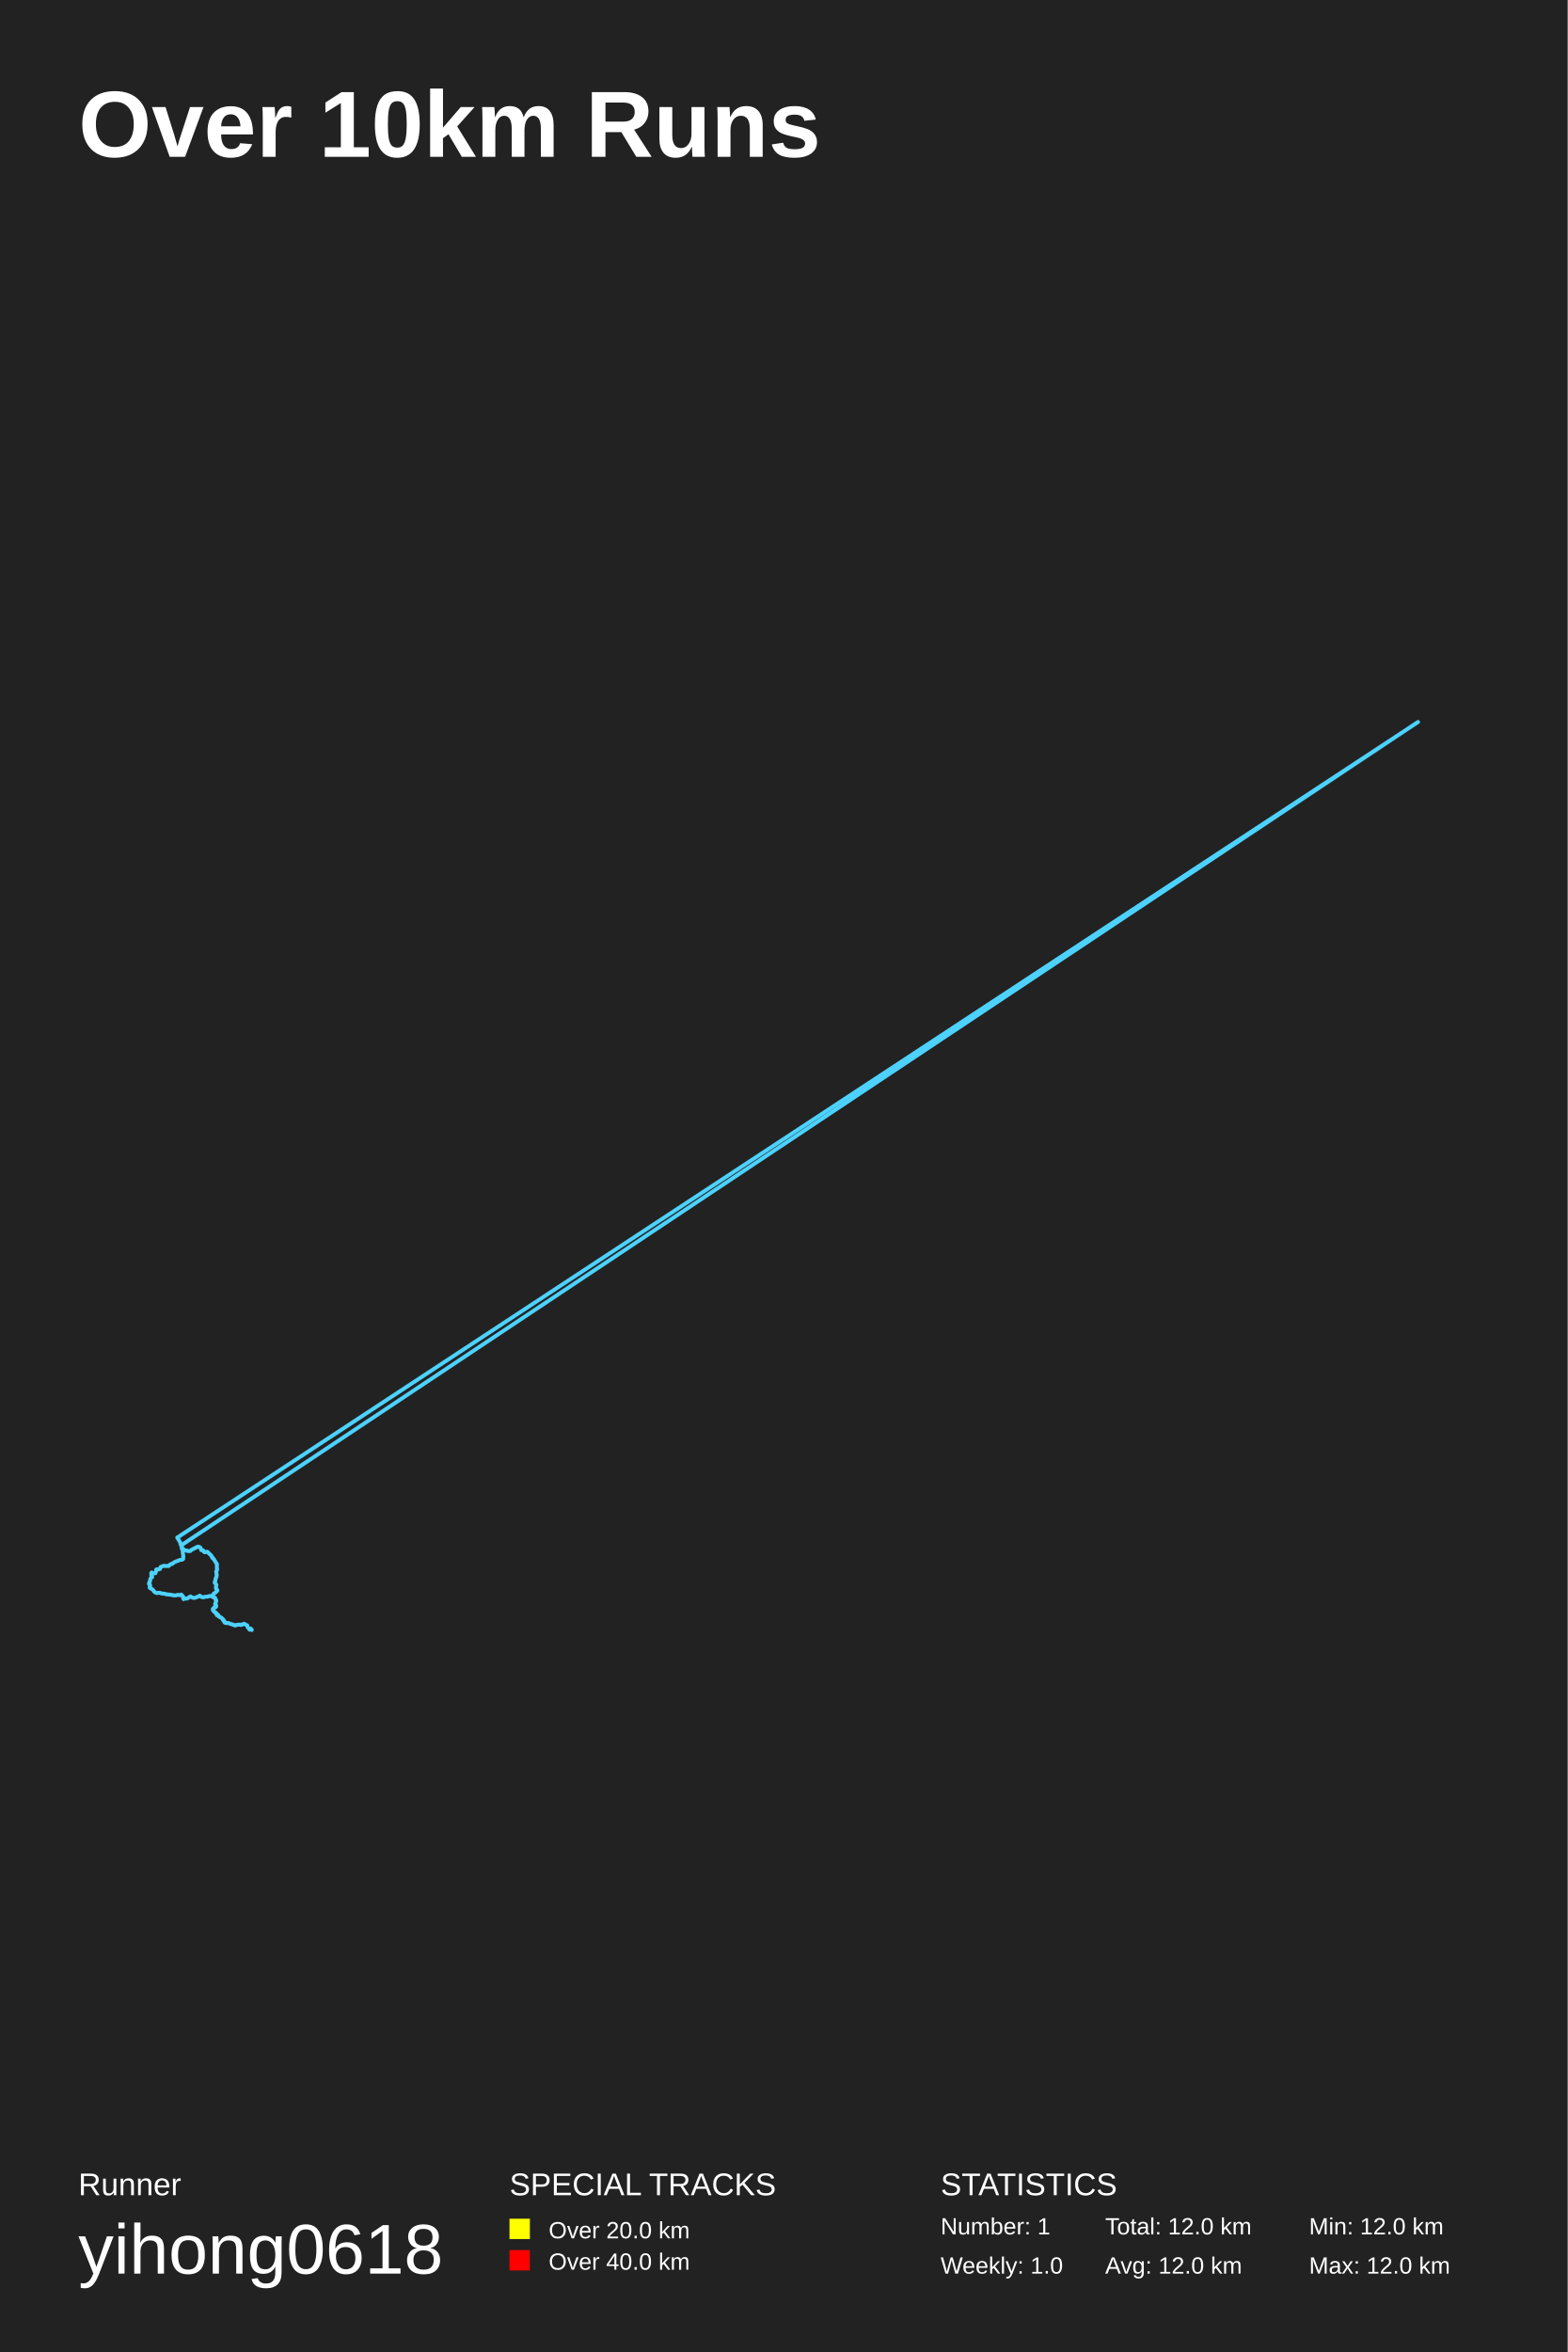
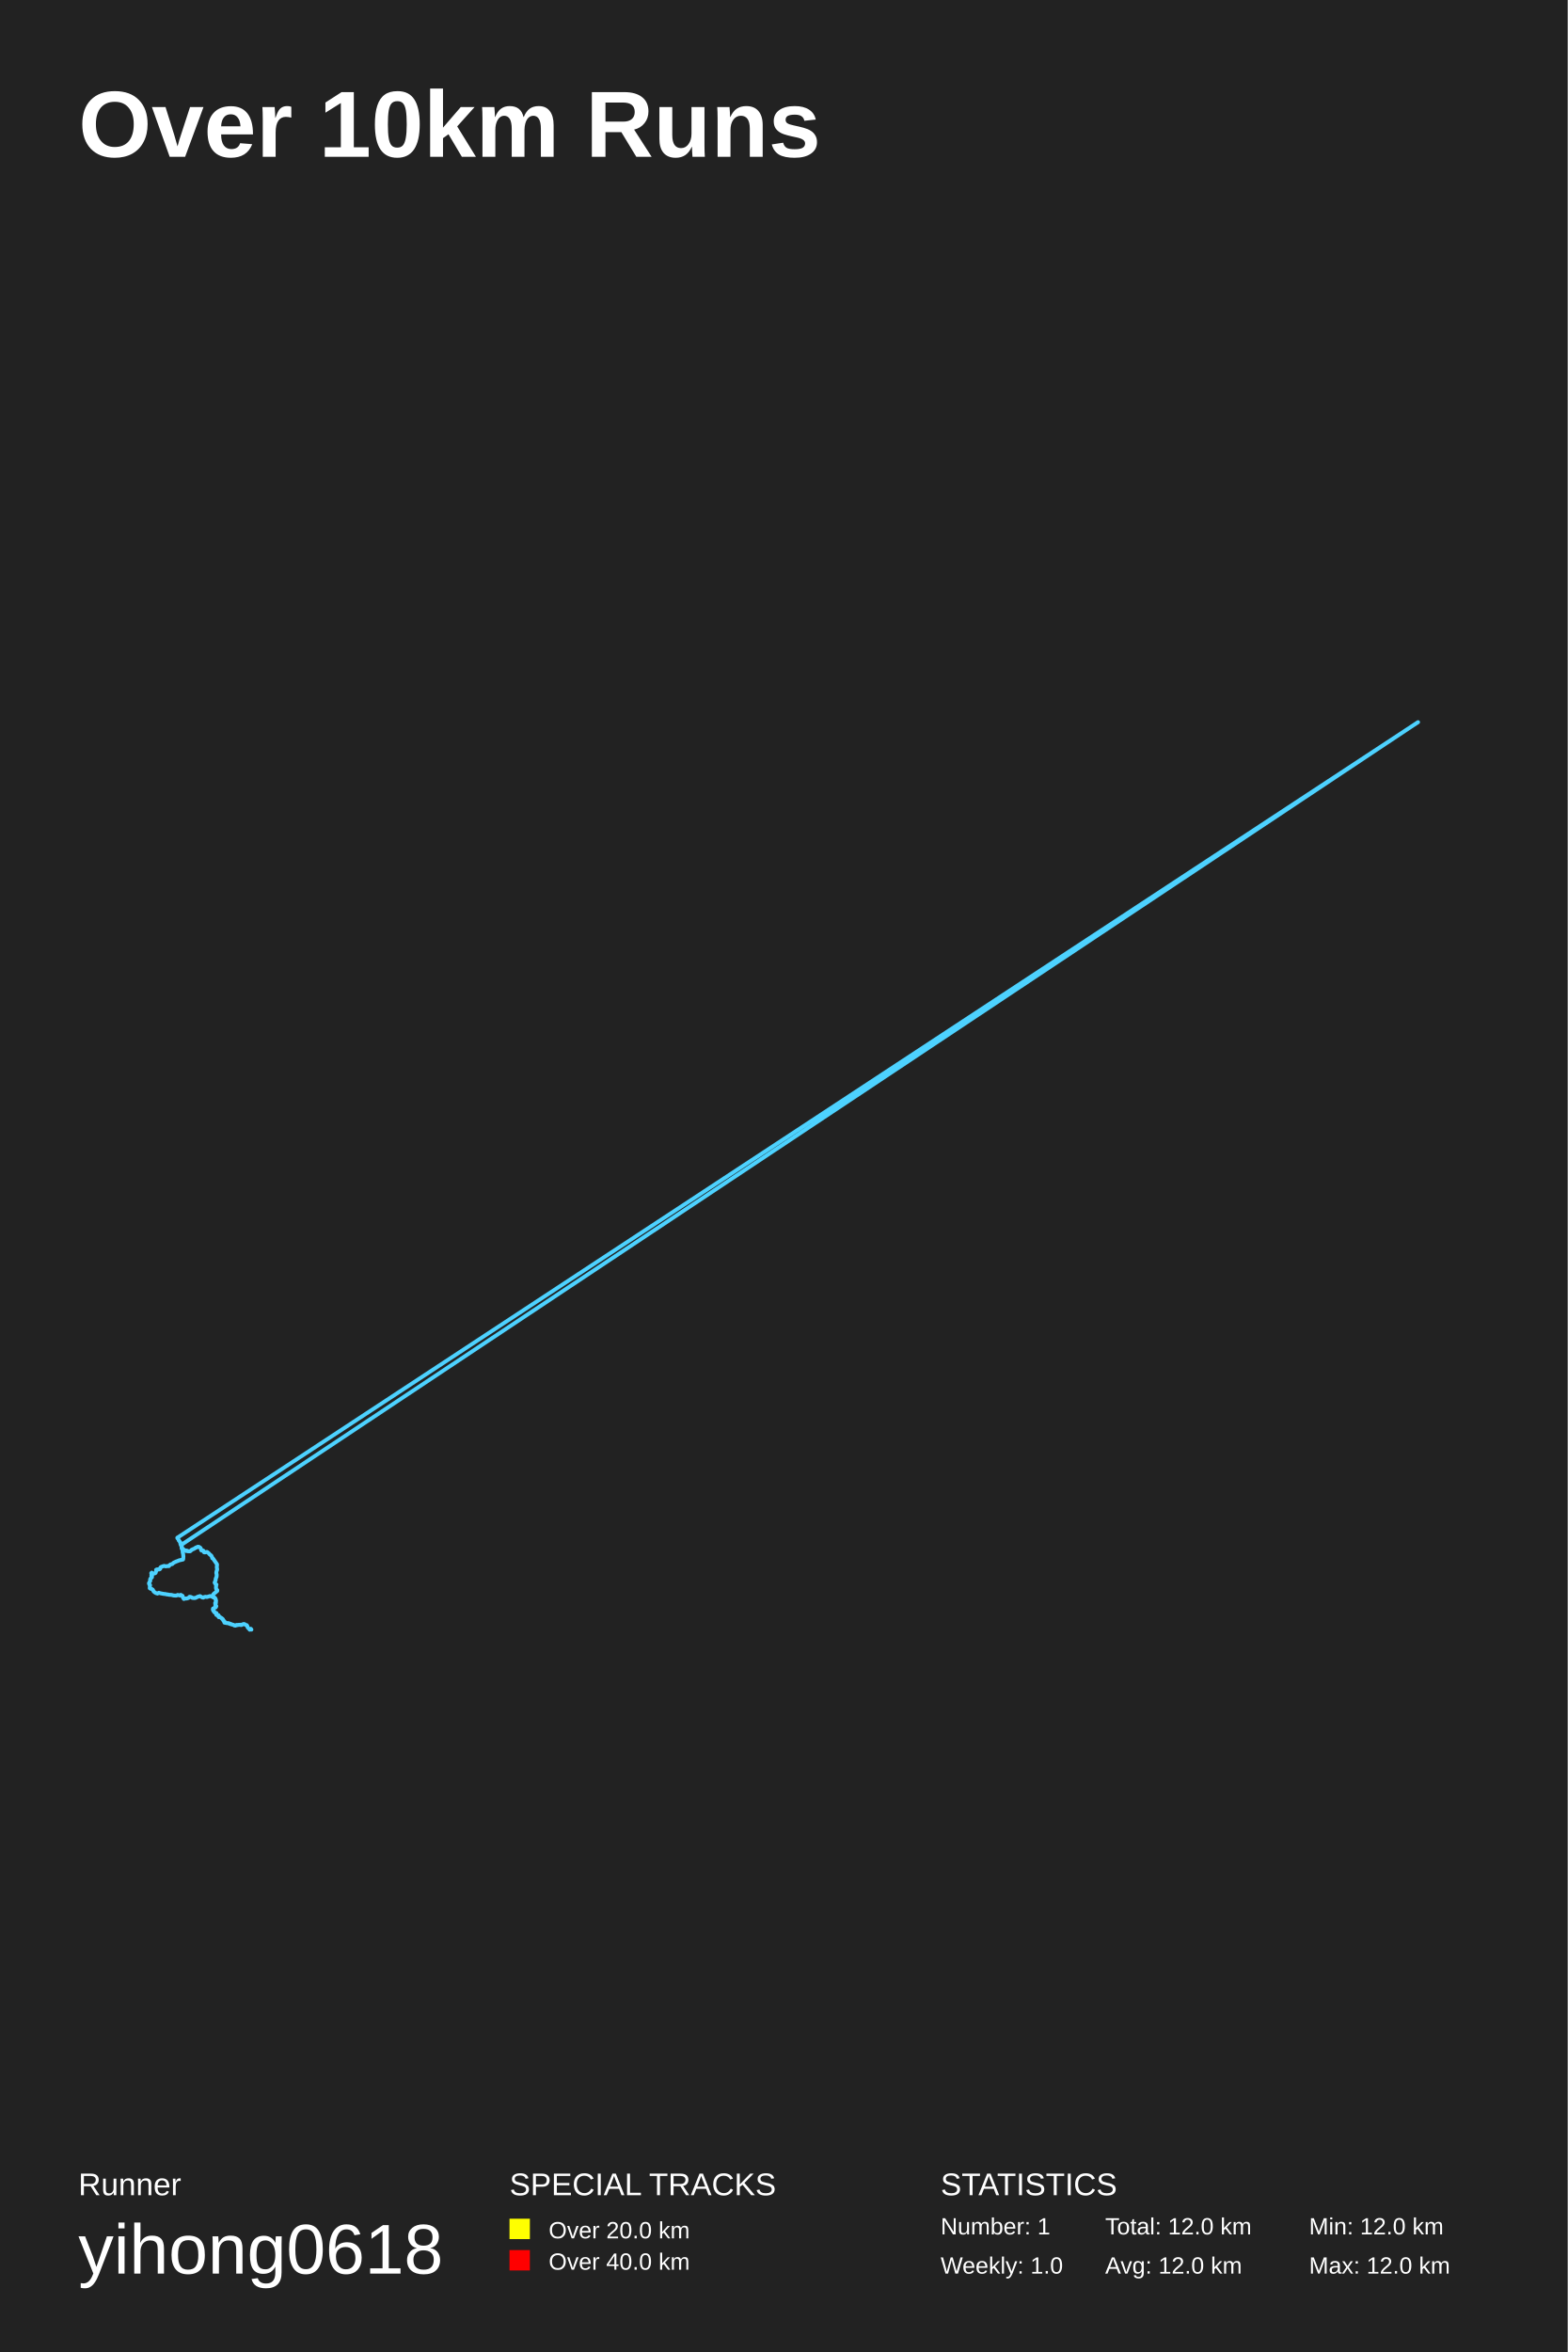
<svg xmlns="http://www.w3.org/2000/svg" baseProfile="full" height="300mm" version="1.1" viewBox="0,0,200,300" width="200mm">
  <defs />
  <rect fill="#222222" height="300" width="200" x="0" y="0" />
  <text fill="#FFFFFF" style="font-size:12px; font-family:Arial; font-weight:bold;" x="10" y="20">Over 10km Runs</text>
  <text fill="#FFFFFF" style="font-size:4px; font-family:Arial" x="10" y="280">Runner</text>
  <text fill="#FFFFFF" style="font-size:9px; font-family:Arial" x="10" y="290">yihong0618</text>
  <text fill="#FFFFFF" style="font-size:4px; font-family:Arial" x="65" y="280">SPECIAL TRACKS</text>
  <rect fill="yellow" height="2.6" width="2.6" x="65" y="283" />
  <text fill="#FFFFFF" style="font-size:3px; font-family:Arial" x="70" y="285.5">Over 20.0 km</text>
  <rect fill="red" height="2.6" width="2.6" x="65" y="287" />
  <text fill="#FFFFFF" style="font-size:3px; font-family:Arial" x="70" y="289.5">Over 40.0 km</text>
  <text fill="#FFFFFF" style="font-size:4px; font-family:Arial" x="120" y="280">STATISTICS</text>
  <text fill="#FFFFFF" style="font-size:3px; font-family:Arial" x="120" y="285">Number: 1</text>
  <text fill="#FFFFFF" style="font-size:3px; font-family:Arial" x="120" y="290">Weekly: 1.0</text>
  <text fill="#FFFFFF" style="font-size:3px; font-family:Arial" x="141" y="285">Total: 12.0 km</text>
  <text fill="#FFFFFF" style="font-size:3px; font-family:Arial" x="141" y="290">Avg: 12.0 km</text>
  <text fill="#FFFFFF" style="font-size:3px; font-family:Arial" x="167" y="285">Min: 12.0 km</text>
  <text fill="#FFFFFF" style="font-size:3px; font-family:Arial" x="167" y="290">Max: 12.0 km</text>
-   <polyline fill="none" opacity="1" points="30.954,207.193 30.849,207.24 30.725,207.272 30.635,207.225 30.521,207.225 30.393,207.225 30.246,207.246 30.103,207.288 29.965,207.33 29.847,207.256 29.68,207.219 29.581,207.167 29.414,207.151 29.291,207.077 29.153,207.024 29.001,207.009 28.873,207.04 28.649,206.951 28.607,206.84 28.54,206.745 28.436,206.64 28.398,206.498 28.269,206.366 28.226,206.35 28.112,206.298 28.008,206.24 27.889,206.171 27.87,206.066 27.785,206.003 27.647,206.013 27.618,205.839 27.576,205.718 27.457,205.697 27.343,205.608 27.267,205.492 27.157,205.386 27.153,205.228 27.272,205.076 27.428,205.049 27.566,204.897 27.533,204.775 27.447,204.665 27.457,204.523 27.533,204.375 27.538,204.222 27.566,204.08 27.481,203.954 27.428,203.811 27.291,203.722 27.229,203.727 27.257,203.727 27.229,203.732 27.224,203.732 27.224,203.732 27.21,203.738 27.214,203.743 27.214,203.738 27.129,203.58 27.157,203.469 27.195,203.364 27.267,203.279 27.338,203.227 27.457,203.143 27.571,203.048 27.685,202.942 27.728,202.842 27.671,202.747 27.576,202.663 27.533,202.5 27.566,202.4 27.571,202.294 27.609,202.142 27.523,202.036 27.481,201.989 27.4,201.894 27.414,201.699 27.49,201.615 27.485,201.473 27.519,201.304 27.604,201.178 27.623,201.03 27.656,200.904 27.618,200.788 27.618,200.672 27.595,200.577 27.59,200.419 27.685,200.282 27.694,200.145 27.661,200.014 27.671,199.861 27.661,199.692 27.675,199.508 27.191,198.739 27.119,198.739 27.072,198.66 27.015,198.565 27.001,198.528 26.982,198.449 26.929,198.386 26.858,198.328 26.787,198.259 26.739,198.233 26.678,198.143 26.559,198.054 26.483,197.943 26.412,197.922 26.302,197.964 26.203,197.98 26.089,197.985 26.008,197.927 25.96,197.812 25.908,197.743 25.794,197.738 25.699,197.727 25.708,197.696 25.737,197.696 25.723,197.685 25.685,197.712 25.67,197.712 25.689,197.722 25.685,197.717 25.699,197.701 25.699,197.69 25.628,197.585 25.618,197.511 25.566,197.411 25.547,197.39 25.485,197.353 25.409,197.301 25.343,197.306 25.286,197.274 25.252,197.269 25.195,197.301 25.115,197.343 25.058,197.38 24.982,197.38 24.92,197.427 24.844,197.485 24.782,197.522 24.734,197.532 24.658,197.564 24.582,197.606 24.483,197.648 24.383,197.738 24.297,197.827 24.188,197.848 24.122,197.833 24.008,197.838 23.941,197.838 23.965,197.812 23.993,197.827 23.96,197.822 23.913,197.817 23.837,197.759 23.775,197.785 23.699,197.769 23.618,197.738 23.528,197.738 23.447,197.638 23.385,197.601 23.357,197.569 23.338,197.559 23.266,197.469 23.195,197.453 23.2,197.459 23.186,197.438 23.176,197.369 23.205,197.285 23.176,197.216 23.114,197.137 23.091,197.079 23.048,197.016 23.024,196.911 23.005,196.816 22.948,196.653 22.891,196.568 22.829,196.5 22.801,196.426 22.753,196.326 22.682,196.236 22.668,196.173 22.63,196.173 22.635,196.179 22.644,196.189 22.63,196.179 22.644,196.179 22.654,196.179 22.706,196.089 22.692,196.1 22.616,196.105 22.63,196.121 22.62,196.131 22.625,196.126 22.625,196.121 22.63,196.115 22.63,196.115 22.639,196.105 180.91,92.096 180.815,92.154 180.815,92.154 180.815,92.154 180.819,92.149 180.629,92.27 23.119,197.111 23.181,197.211 23.167,197.332 23.19,197.459 23.209,197.575 23.281,197.675 23.304,197.822 23.314,197.943 23.333,198.138 23.361,198.312 23.38,198.433 23.38,198.607 23.366,198.749 23.371,198.844 23.252,198.939 23.057,198.96 22.929,198.986 22.796,199.034 22.63,199.107 22.501,199.15 22.383,199.192 22.273,199.25 22.155,199.313 22.098,199.371 22.05,199.413 22.05,199.408 22.003,199.455 21.927,199.487 21.813,199.492 21.727,199.55 21.627,199.608 21.589,199.687 21.513,199.75 21.409,199.729 21.29,199.734 21.176,199.761 21.067,199.75 20.972,199.713 20.867,199.729 20.791,199.75 20.71,199.798 20.611,199.829 20.501,199.861 20.459,199.94 20.425,200.04 20.43,200.114 20.359,200.135 20.326,200.166 20.245,200.177 20.135,200.166 20.031,200.161 19.922,200.203 19.926,200.245 19.931,200.319 19.922,200.388 19.893,200.435 19.888,200.493 19.865,200.561 19.812,200.667 19.679,200.656 19.603,200.698 19.513,200.74 19.428,200.74 19.404,200.688 19.371,200.693 19.342,200.64 19.309,200.625 19.361,200.567 19.38,200.588 19.318,200.619 19.299,200.714 19.304,200.888 19.356,201.041 19.418,201.172 19.295,201.22 19.185,201.367 19.147,201.557 19.147,201.694 19.033,201.852 19.005,202.057 19.124,202.115 19.152,202.221 19.152,202.326 19.086,202.5 19.181,202.589 19.304,202.653 19.451,202.721 19.565,202.858 19.656,203 19.836,203.132 20.012,203.2 20.164,203.169 20.359,203.158 20.544,203.222 20.739,203.264 20.948,203.279 21.043,203.29 21.176,203.353 21.328,203.364 21.466,203.374 21.632,203.406 21.794,203.401 21.931,203.448 22.079,203.474 22.25,203.49 22.43,203.501 22.592,203.448 22.711,203.416 22.872,203.464 23.024,203.453 23.124,203.385 23.224,203.495 23.361,203.648 23.357,203.827 23.423,203.975 23.542,203.859 23.761,203.912 23.965,203.859 24.122,203.717 24.307,203.627 24.464,203.738 24.63,203.801 24.863,203.811 24.982,203.759 25.148,203.69 25.319,203.643 25.471,203.527 25.599,203.606 25.732,203.711 25.884,203.738 26.008,203.722 26.141,203.675 26.321,203.659 26.478,203.653 26.63,203.606 26.749,203.569 26.887,203.569 27.043,203.643 27.191,203.68 27.305,203.711 27.443,203.811 27.481,203.975 27.585,204.117 27.571,204.296 27.504,204.475 27.471,204.638 27.585,204.775 27.566,204.939 27.428,205.049 27.276,205.107 27.214,205.265 27.262,205.434 27.362,205.602 27.514,205.692 27.656,205.813 27.642,205.961 27.842,205.987 27.908,206.119 28.055,206.234 28.236,206.334 28.369,206.456 28.478,206.577 28.588,206.73 28.678,206.877 28.844,207.009 29.029,207.009 29.219,207.051 29.395,207.13 29.571,207.177 29.718,207.219 29.889,207.309 30.06,207.325 30.208,207.262 30.393,207.23 30.573,207.23 30.74,207.24 30.882,207.198 31.034,207.156 31.163,207.109 31.291,207.204 31.414,207.262 31.543,207.325 31.566,207.467 31.633,207.599 31.752,207.714 31.832,207.867 31.913,207.846 31.98,207.809 31.98,207.72 32.042,207.788 32.122,207.909" stroke="#4DD2FF" stroke-dasharray="none" stroke-linecap="round" stroke-linejoin="round" stroke-width="0.5" />
+   <polyline fill="none" opacity="1" points="30.906,207.222 30.802,207.275 30.692,207.269 30.592,207.243 30.459,207.254 30.331,207.264 30.17,207.264 30.056,207.348 29.913,207.343 29.766,207.248 29.638,207.217 29.504,207.185 29.362,207.138 29.215,207.085 29.082,207.027 28.953,207.032 28.678,206.974 28.64,206.974 28.573,206.795 28.516,206.737 28.431,206.574 28.336,206.495 28.25,206.369 28.179,206.332 28.07,206.284 27.913,206.269 27.837,206.142 27.87,206.016 27.732,206.037 27.595,205.979 27.623,205.789 27.519,205.737 27.395,205.695 27.31,205.579 27.224,205.468 27.157,205.326 27.172,205.178 27.357,205.084 27.504,205.02 27.552,204.846 27.476,204.767 27.471,204.625 27.452,204.457 27.542,204.33 27.566,204.183 27.504,204.062 27.481,203.893 27.367,203.782 27.219,203.735 27.224,203.746 27.243,203.746 27.214,203.751 27.229,203.756 27.219,203.751 27.214,203.756 27.214,203.751 27.153,203.698 27.138,203.551 27.153,203.451 27.229,203.345 27.305,203.261 27.381,203.198 27.509,203.103 27.628,202.992 27.713,202.924 27.718,202.819 27.618,202.734 27.566,202.618 27.552,202.481 27.566,202.366 27.571,202.244 27.614,202.113 27.485,202.039 27.457,201.97 27.381,201.865 27.457,201.681 27.514,201.57 27.509,201.417 27.561,201.259 27.623,201.138 27.637,200.996 27.642,200.875 27.623,200.754 27.599,200.664 27.599,200.543 27.647,200.353 27.699,200.227 27.694,200.1 27.661,199.964 27.666,199.811 27.69,199.584 27.675,199.51 27.167,198.778 27.077,198.747 27.053,198.636 27.029,198.546 27.001,198.52 26.967,198.441 26.906,198.378 26.83,198.33 26.758,198.273 26.711,198.204 26.635,198.13 26.516,198.03 26.44,197.962 26.374,197.951 26.25,197.983 26.169,198.009 26.036,197.999 25.989,197.883 25.951,197.798 25.856,197.756 25.732,197.783 25.708,197.725 25.718,197.709 25.713,197.719 25.694,197.751 25.68,197.73 25.685,197.73 25.67,197.74 25.675,197.73 25.699,197.704 25.685,197.672 25.623,197.561 25.604,197.488 25.561,197.419 25.523,197.398 25.447,197.356 25.385,197.303 25.295,197.303 25.267,197.298 25.248,197.287 25.148,197.33 25.086,197.382 25.029,197.372 24.967,197.414 24.882,197.461 24.82,197.519 24.768,197.535 24.706,197.577 24.644,197.588 24.535,197.646 24.43,197.683 24.354,197.788 24.255,197.867 24.155,197.867 24.065,197.867 23.974,197.856 23.965,197.835 23.965,197.83 23.984,197.841 23.941,197.867 23.879,197.798 23.808,197.772 23.742,197.83 23.67,197.756 23.575,197.788 23.485,197.709 23.428,197.63 23.361,197.593 23.347,197.598 23.319,197.535 23.247,197.467 23.19,197.498 23.209,197.472 23.167,197.44 23.186,197.345 23.195,197.277 23.133,197.214 23.114,197.14 23.072,197.077 23.043,196.998 23.01,196.877 22.996,196.703 22.92,196.639 22.882,196.55 22.81,196.497 22.787,196.397 22.72,196.302 22.682,196.213 22.668,196.197 22.635,196.202 22.649,196.202 22.635,196.192 22.644,196.192 22.644,196.186 22.682,196.171 22.696,196.118 22.687,196.16 22.639,196.134 22.625,196.139 22.62,196.15 22.625,196.139 22.625,196.139 22.63,196.128 22.63,196.134 22.644,196.128 180.91,92.114 180.815,92.172 180.815,92.172 180.815,92.172 180.724,92.231 23.091,197.077 23.133,197.203 23.186,197.287 23.167,197.409 23.19,197.54 23.247,197.63 23.295,197.74 23.3,197.899 23.314,198.046 23.361,198.225 23.376,198.378 23.395,198.504 23.38,198.689 23.38,198.81 23.347,198.915 23.162,198.957 23.01,198.994 22.863,199.021 22.72,199.084 22.573,199.142 22.44,199.184 22.349,199.242 22.226,199.289 22.107,199.363 22.064,199.416 22.05,199.431 22.031,199.437 21.979,199.495 21.884,199.516 21.756,199.542 21.665,199.611 21.613,199.658 21.561,199.753 21.447,199.763 21.361,199.748 21.238,199.774 21.124,199.79 21.024,199.748 20.919,199.732 20.824,199.774 20.758,199.779 20.672,199.832 20.563,199.858 20.487,199.911 20.43,200.011 20.444,200.095 20.397,200.148 20.349,200.169 20.307,200.179 20.202,200.201 20.102,200.164 19.983,200.195 19.912,200.232 19.931,200.28 19.926,200.385 19.907,200.422 19.893,200.48 19.874,200.532 19.85,200.622 19.741,200.69 19.646,200.696 19.575,200.722 19.485,200.78 19.437,200.743 19.375,200.696 19.361,200.701 19.318,200.659 19.356,200.643 19.361,200.59 19.333,200.633 19.295,200.654 19.333,200.791 19.309,200.975 19.399,201.101 19.366,201.217 19.238,201.286 19.147,201.46 19.176,201.623 19.086,201.781 19.005,201.949 19.057,202.118 19.147,202.186 19.128,202.287 19.119,202.408 19.105,202.576 19.214,202.645 19.371,202.687 19.504,202.776 19.575,202.95 19.713,203.087 19.898,203.198 20.093,203.261 20.259,203.156 20.43,203.214 20.634,203.256 20.82,203.293 21.01,203.319 21.119,203.324 21.247,203.366 21.395,203.372 21.528,203.409 21.694,203.424 21.851,203.43 21.988,203.461 22.14,203.503 22.297,203.514 22.516,203.519 22.658,203.435 22.777,203.456 22.943,203.509 23.062,203.424 23.143,203.472 23.3,203.567 23.323,203.746 23.404,203.862 23.452,203.946 23.651,203.888 23.841,203.883 24.05,203.814 24.188,203.667 24.392,203.709 24.516,203.804 24.734,203.83 24.92,203.819 25.058,203.756 25.224,203.667 25.395,203.619 25.509,203.582 25.666,203.672 25.799,203.751 25.936,203.777 26.051,203.709 26.222,203.667 26.397,203.703 26.554,203.651 26.678,203.614 26.787,203.577 26.963,203.619 27.129,203.677 27.214,203.698 27.376,203.761 27.485,203.898 27.538,204.062 27.552,204.214 27.547,204.394 27.519,204.567 27.471,204.736 27.595,204.868 27.519,205.02 27.352,205.068 27.238,205.205 27.2,205.368 27.319,205.526 27.409,205.679 27.614,205.747 27.642,205.895 27.728,206.005 27.889,206.042 27.96,206.195 28.136,206.306 28.298,206.411 28.431,206.527 28.497,206.685 28.635,206.806 28.74,206.98 28.939,207.027 29.124,207.032 29.286,207.085 29.476,207.154 29.633,207.217 29.823,207.269 29.951,207.348 30.127,207.301 30.284,207.285 30.469,207.248 30.659,207.243 30.802,207.243 30.954,207.19 31.068,207.143 31.215,207.164 31.338,207.269 31.476,207.29 31.552,207.406 31.585,207.549 31.69,207.68 31.794,207.77 31.856,207.87 31.918,207.854 31.956,207.791 31.999,207.754 32.07,207.859" stroke="#4DD2FF" stroke-dasharray="none" stroke-linecap="round" stroke-linejoin="round" stroke-width="0.5" />
</svg>
